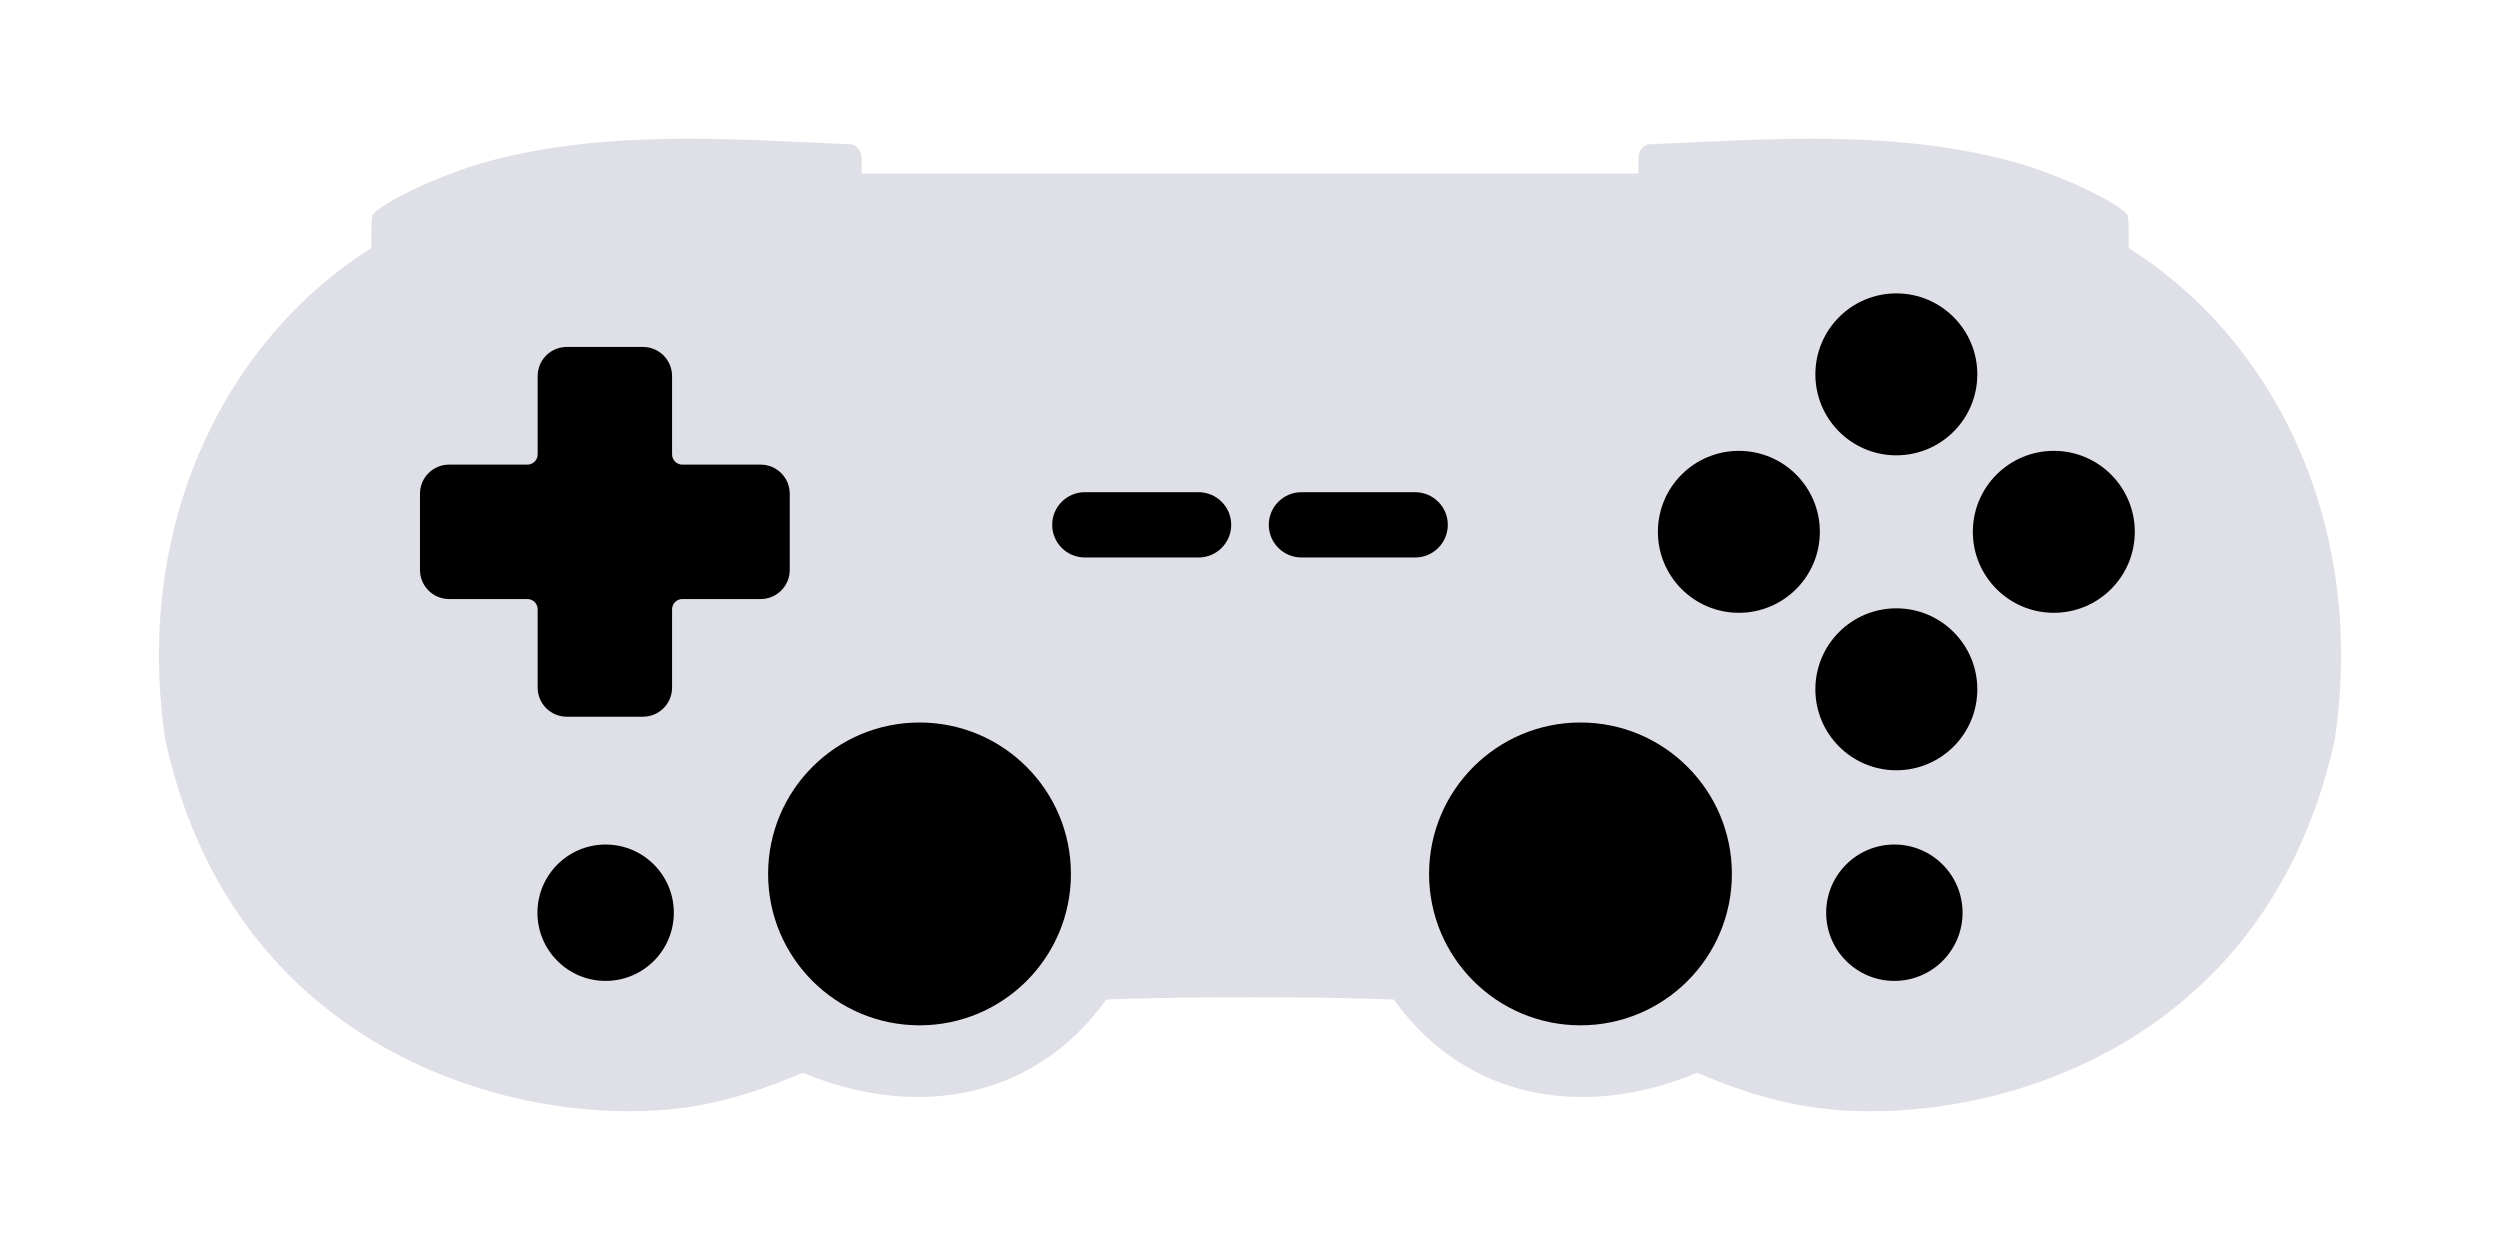
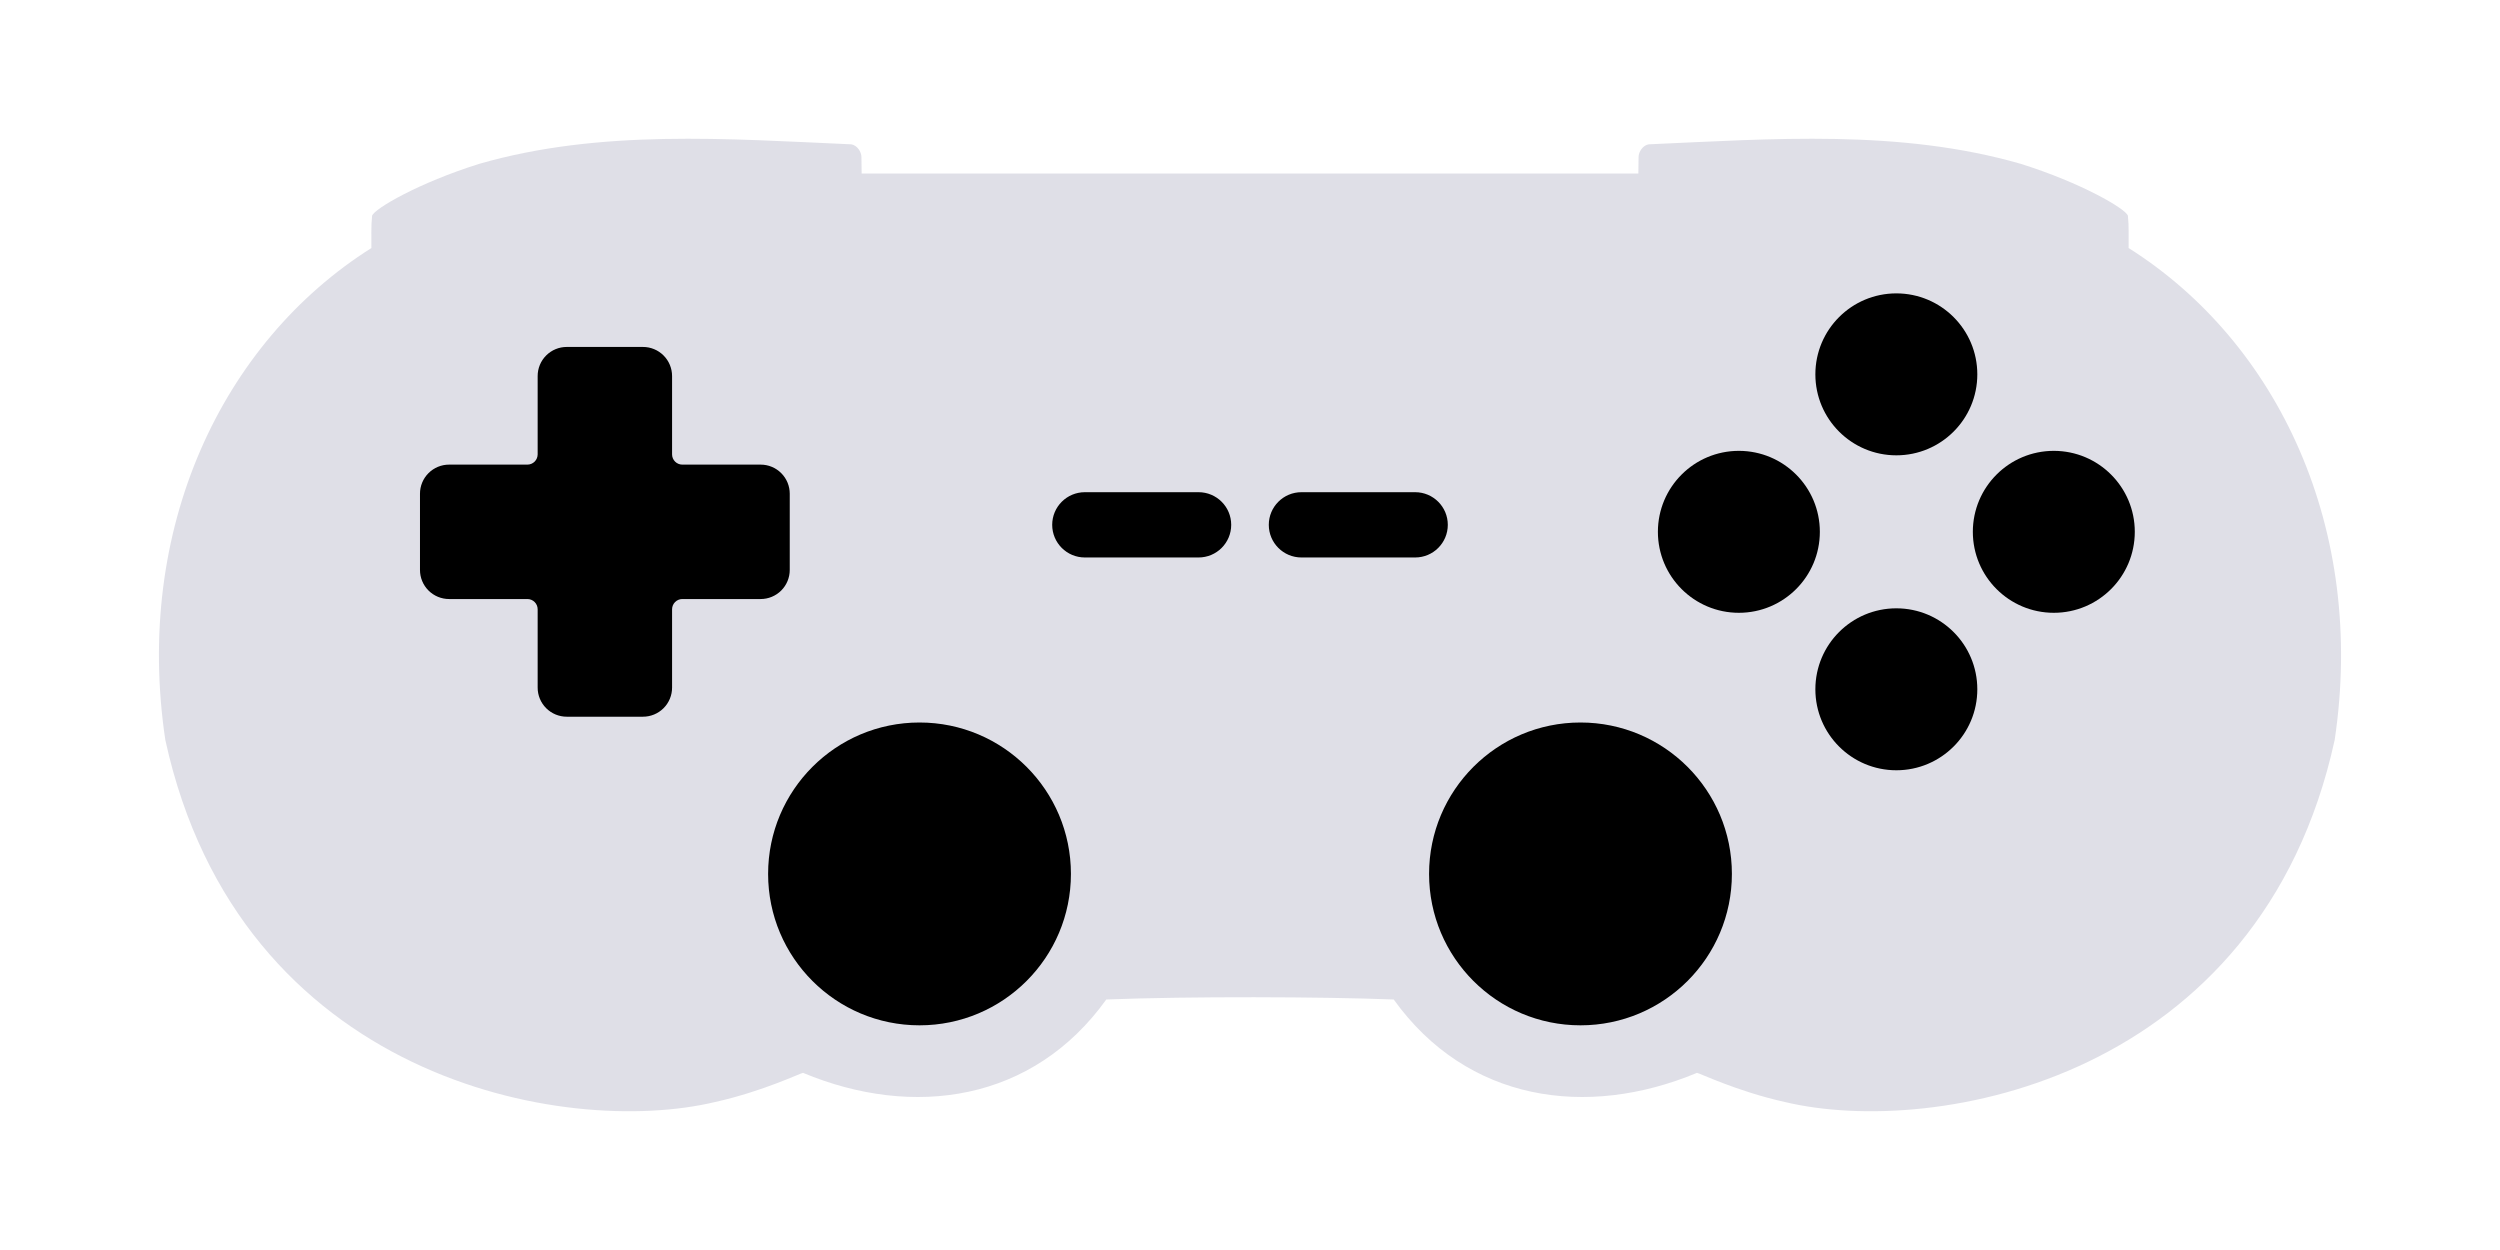
<svg xmlns="http://www.w3.org/2000/svg" xml:space="preserve" width="1000" height="500" data-name="图层 2">
  <path d="M265.633 55.59c-24.948.483-49.734 2.98-73.93 9.943-24.3 7.62-41.996 17.985-42.863 20.76-.463 4.274-.234 8.624-.282 12.921-59.819 37.732-95.073 112.409-82.417 196.852l.01.028c29.674 135.47 159.697 159.155 219.95 144.695h.029c19.344-4.327 34.465-11.743 35.09-11.644 44.14 18.406 92 11.505 121.295-29.349 33.384-1.294 86.069-1.12 114.97 0 29.295 40.854 77.154 47.755 121.294 29.349.626-.099 15.746 7.317 35.091 11.644h.029c60.253 14.46 190.276-9.226 219.95-144.695l.01-.028c12.657-84.443-22.598-159.12-82.416-196.852-.049-4.297.18-8.647-.282-12.921-.868-2.775-18.564-13.14-42.863-20.76-24.197-6.963-48.983-9.46-73.93-9.942s-50.06 1.05-74.909 2.142c-2.35.402-4.031 3.04-4.031 5.066l-.085 6.606H344.657l-.084-6.606c0-2.026-1.681-4.664-4.032-5.066-24.848-1.091-49.96-2.624-74.908-2.142" style="display:inline;fill:#dfdfe7;fill-opacity:1;stroke-width:10.93;stroke-linecap:round;stroke-linejoin:round" />
  <path d="M226.724 138.778a11.634 11.634 0 0 0-11.662 11.665v31.293a4.107 4.107 0 0 1-4.112 4.111h-31.293a11.634 11.634 0 0 0-11.664 11.661v30.446a11.634 11.634 0 0 0 11.664 11.66h31.293a4.107 4.107 0 0 1 4.112 4.11v31.295a11.634 11.634 0 0 0 11.662 11.664h30.448a11.634 11.634 0 0 0 11.66-11.664v-31.294a4.107 4.107 0 0 1 4.11-4.11h31.298a11.634 11.634 0 0 0 11.658-11.661v-30.446a11.634 11.634 0 0 0-11.66-11.66H272.94a4.107 4.107 0 0 1-4.111-4.112v-31.294a11.634 11.634 0 0 0-11.657-11.663z" style="fill:#000;fill-opacity:1;fill-rule:evenodd;stroke:none;stroke-width:4.946;stroke-miterlimit:7;paint-order:stroke markers fill" />
  <circle cx="632.193" cy="349.565" r="60.564" style="font-variation-settings:normal;vector-effect:none;fill:#000;fill-opacity:1;fill-rule:evenodd;stroke-width:59.723;stroke-linecap:butt;stroke-linejoin:miter;stroke-miterlimit:4;stroke-dasharray:none;stroke-dashoffset:0;stroke-opacity:1;-inkscape-stroke:none;stop-color:#000" />
  <circle cx="-367.807" cy="349.565" r="60.564" style="font-variation-settings:normal;vector-effect:none;fill:#000;fill-opacity:1;fill-rule:evenodd;stroke-width:59.723;stroke-linecap:butt;stroke-linejoin:miter;stroke-miterlimit:4;stroke-dasharray:none;stroke-dashoffset:0;stroke-opacity:1;-inkscape-stroke:none;stop-color:#000" transform="scale(-1 1)" />
  <g style="fill:#000;fill-opacity:1" transform="translate(305.011 -20.397)scale(1.44999)">
    <circle cx="269.338" cy="160.779" r="22.338" style="font-variation-settings:normal;vector-effect:none;fill:#000;fill-opacity:1;fill-rule:evenodd;stroke-width:44.661;stroke-linecap:butt;stroke-linejoin:miter;stroke-miterlimit:4;stroke-dasharray:none;stroke-dashoffset:0;stroke-opacity:1;-inkscape-stroke:none;stop-color:#000" />
    <circle cx="-356.219" cy="160.779" r="22.338" style="font-variation-settings:normal;vector-effect:none;fill:#000;fill-opacity:1;fill-rule:evenodd;stroke-width:44.661;stroke-linecap:butt;stroke-linejoin:miter;stroke-miterlimit:4;stroke-dasharray:none;stroke-dashoffset:0;stroke-opacity:1;-inkscape-stroke:none;stop-color:#000" transform="scale(-1 1)" />
    <circle cx="117.338" cy="-312.778" r="22.338" style="font-variation-settings:normal;vector-effect:none;fill:#000;fill-opacity:1;fill-rule:evenodd;stroke-width:44.661;stroke-linecap:butt;stroke-linejoin:miter;stroke-miterlimit:4;stroke-dasharray:none;stroke-dashoffset:0;stroke-opacity:1;-inkscape-stroke:none;stop-color:#000" transform="rotate(90)" />
    <circle cx="-204.219" cy="-312.778" r="22.338" style="font-variation-settings:normal;vector-effect:none;fill:#000;fill-opacity:1;fill-rule:evenodd;stroke-width:44.661;stroke-linecap:butt;stroke-linejoin:miter;stroke-miterlimit:4;stroke-dasharray:none;stroke-dashoffset:0;stroke-opacity:1;-inkscape-stroke:none;stop-color:#000" transform="scale(1 -1)rotate(90)" />
  </g>
-   <circle cx="757.748" cy="365.087" r="27.276" style="font-variation-settings:normal;vector-effect:none;fill:#000;fill-opacity:1;fill-rule:evenodd;stroke-width:71.564;stroke-linecap:butt;stroke-linejoin:miter;stroke-miterlimit:4;stroke-dasharray:none;stroke-dashoffset:0;stroke-opacity:1;-inkscape-stroke:none;stop-color:#000" />
-   <circle cx="-242.252" cy="365.087" r="27.276" style="font-variation-settings:normal;vector-effect:none;fill:#000;fill-opacity:1;fill-rule:evenodd;stroke-width:71.564;stroke-linecap:butt;stroke-linejoin:miter;stroke-miterlimit:4;stroke-dasharray:none;stroke-dashoffset:0;stroke-opacity:1;-inkscape-stroke:none;stop-color:#000" transform="scale(-1 1)" />
  <rect width="71.603" height="26.113" x="507.517" y="196.878" ry="13.057" style="fill:#000;fill-opacity:1;stroke-width:44.596;stroke-linecap:round;stroke-linejoin:round" />
  <rect width="71.603" height="26.113" x="420.88" y="196.878" ry="13.057" style="fill:#000;fill-opacity:1;stroke-width:44.596;stroke-linecap:round;stroke-linejoin:round" />
</svg>
